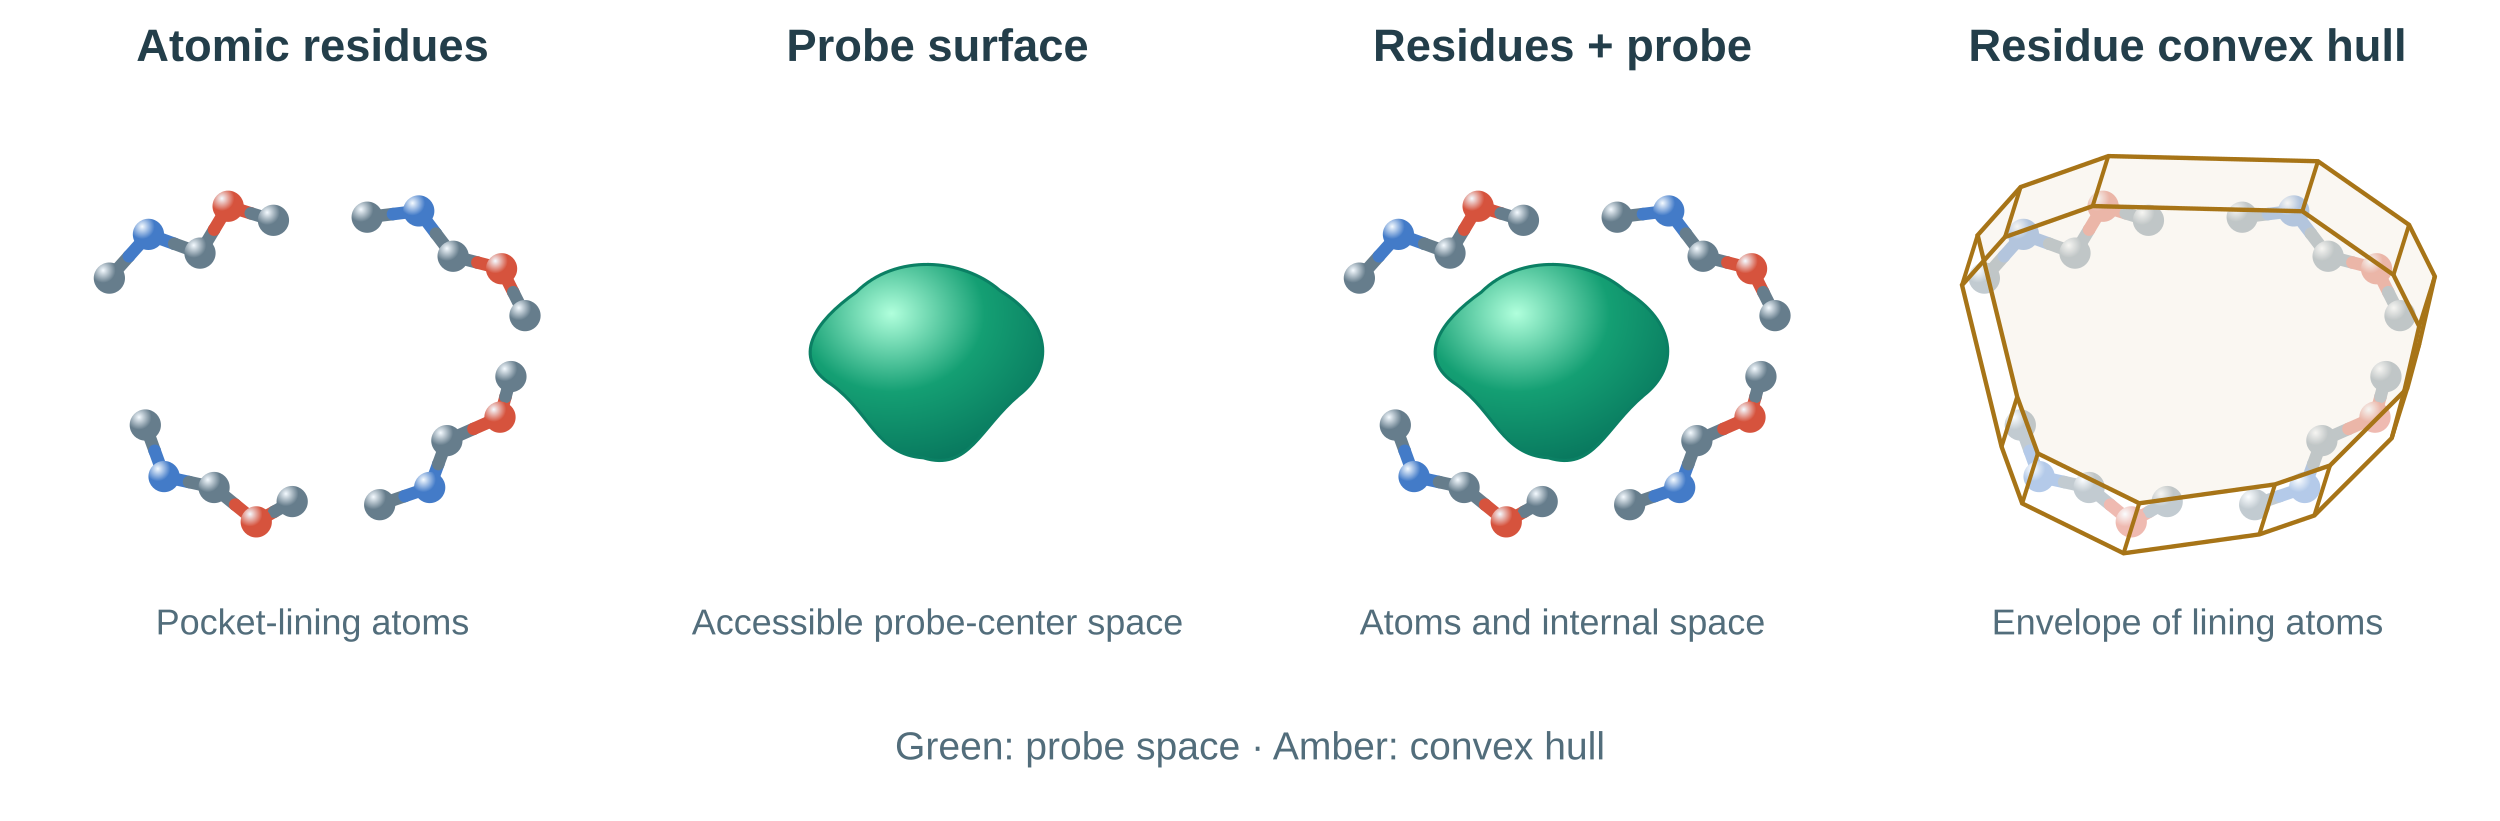
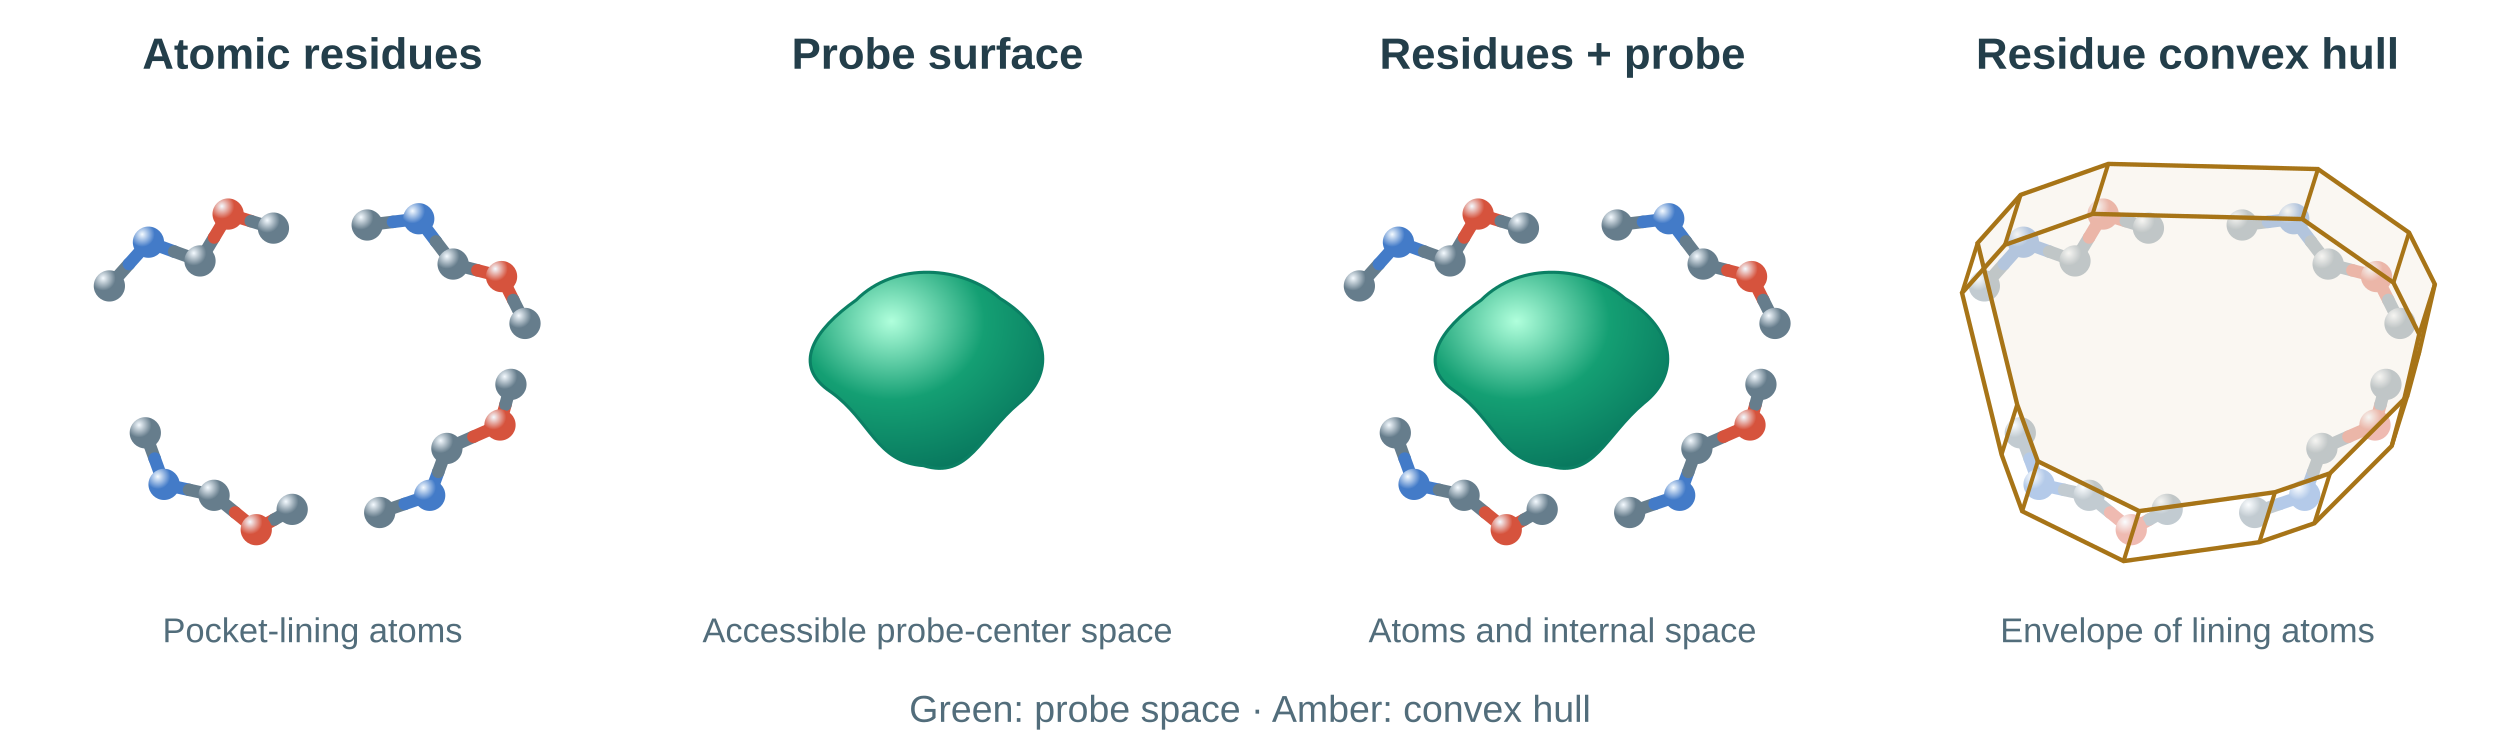
- <svg xmlns="http://www.w3.org/2000/svg" width="1600" height="525" viewBox="0 125 1600 525" role="img" aria-labelledby="title desc">
+ <svg xmlns="http://www.w3.org/2000/svg" width="1600" height="480" viewBox="0 120 1600 480" role="img" aria-labelledby="title desc">
  <defs>
    <radialGradient id="probe" cx="35%" cy="25%" r="80%">
      <stop offset="0" stop-color="#b0ffdc" />
      <stop offset="0.5" stop-color="#149f73" />
      <stop offset="1" stop-color="#08765d" />
    </radialGradient>
    <radialGradient id="atom0" cx="30%" cy="25%" r="80%">
      <stop offset="0" stop-color="#f4faff" />
      <stop offset="0.5" stop-color="#667d8c" />
      <stop offset="1" stop-color="#667d8c" />
    </radialGradient>
    <radialGradient id="atom1" cx="30%" cy="25%" r="80%">
      <stop offset="0" stop-color="#f4faff" />
      <stop offset="0.5" stop-color="#d6533d" />
      <stop offset="1" stop-color="#d6533d" />
    </radialGradient>
    <radialGradient id="atom2" cx="30%" cy="25%" r="80%">
      <stop offset="0" stop-color="#f4faff" />
      <stop offset="0.5" stop-color="#437bc8" />
      <stop offset="1" stop-color="#437bc8" />
    </radialGradient>
  </defs>
  <g font-family="Arial, Helvetica, sans-serif" text-anchor="middle" fill="#233e4a">
-     <text x="200" y="164" font-size="29" font-weight="700">Atomic residues</text>
+     <text x="200" y="164" font-size="28" font-weight="700">Atomic residues</text>
    <g transform="translate(18 188)">
      <path d="M 52 115 L 64.5 101.0" stroke="#667d8c" stroke-width="8" stroke-linecap="round" fill="none" />
      <path d="M 64.5 101.0 L 77 87" stroke="#437bc8" stroke-width="8" stroke-linecap="round" fill="none" />
      <path d="M 77 87 L 93.5 93.0" stroke="#437bc8" stroke-width="8" stroke-linecap="round" fill="none" />
      <path d="M 93.5 93.0 L 110 99" stroke="#667d8c" stroke-width="8" stroke-linecap="round" fill="none" />
      <path d="M 110 99 L 119.0 84.0" stroke="#667d8c" stroke-width="8" stroke-linecap="round" fill="none" />
      <path d="M 119.0 84.0 L 128 69" stroke="#d6533d" stroke-width="8" stroke-linecap="round" fill="none" />
      <path d="M 128 69 L 142.5 73.5" stroke="#d6533d" stroke-width="8" stroke-linecap="round" fill="none" />
      <path d="M 142.5 73.5 L 157 78" stroke="#667d8c" stroke-width="8" stroke-linecap="round" fill="none" />
      <circle cx="52" cy="115" r="10" fill="url(#atom0)" />
      <circle cx="77" cy="87" r="10" fill="url(#atom2)" />
      <circle cx="110" cy="99" r="10" fill="url(#atom0)" />
      <circle cx="128" cy="69" r="10" fill="url(#atom1)" />
      <circle cx="157" cy="78" r="10" fill="url(#atom0)" />
      <path d="M 217 76 L 233.5 74.0" stroke="#667d8c" stroke-width="8" stroke-linecap="round" fill="none" />
      <path d="M 233.5 74.0 L 250 72" stroke="#437bc8" stroke-width="8" stroke-linecap="round" fill="none" />
      <path d="M 250 72 L 261.0 86.5" stroke="#437bc8" stroke-width="8" stroke-linecap="round" fill="none" />
      <path d="M 261.0 86.5 L 272 101" stroke="#667d8c" stroke-width="8" stroke-linecap="round" fill="none" />
      <path d="M 272 101 L 287.5 105.0" stroke="#667d8c" stroke-width="8" stroke-linecap="round" fill="none" />
      <path d="M 287.5 105.0 L 303 109" stroke="#d6533d" stroke-width="8" stroke-linecap="round" fill="none" />
      <path d="M 303 109 L 310.5 124.0" stroke="#d6533d" stroke-width="8" stroke-linecap="round" fill="none" />
      <path d="M 310.5 124.0 L 318 139" stroke="#667d8c" stroke-width="8" stroke-linecap="round" fill="none" />
      <circle cx="217" cy="76" r="10" fill="url(#atom0)" />
      <circle cx="250" cy="72" r="10" fill="url(#atom2)" />
      <circle cx="272" cy="101" r="10" fill="url(#atom0)" />
      <circle cx="303" cy="109" r="10" fill="url(#atom1)" />
      <circle cx="318" cy="139" r="10" fill="url(#atom0)" />
      <path d="M 75 209 L 81.0 225.5" stroke="#667d8c" stroke-width="8" stroke-linecap="round" fill="none" />
      <path d="M 81.0 225.5 L 87 242" stroke="#437bc8" stroke-width="8" stroke-linecap="round" fill="none" />
      <path d="M 87 242 L 103.0 245.5" stroke="#437bc8" stroke-width="8" stroke-linecap="round" fill="none" />
      <path d="M 103.0 245.5 L 119 249" stroke="#667d8c" stroke-width="8" stroke-linecap="round" fill="none" />
      <path d="M 119 249 L 132.5 260.0" stroke="#667d8c" stroke-width="8" stroke-linecap="round" fill="none" />
      <path d="M 132.5 260.0 L 146 271" stroke="#d6533d" stroke-width="8" stroke-linecap="round" fill="none" />
      <path d="M 146 271 L 157.5 264.5" stroke="#d6533d" stroke-width="8" stroke-linecap="round" fill="none" />
      <path d="M 157.5 264.5 L 169 258" stroke="#667d8c" stroke-width="8" stroke-linecap="round" fill="none" />
      <circle cx="75" cy="209" r="10" fill="url(#atom0)" />
      <circle cx="87" cy="242" r="10" fill="url(#atom2)" />
      <circle cx="119" cy="249" r="10" fill="url(#atom0)" />
      <circle cx="146" cy="271" r="10" fill="url(#atom1)" />
      <circle cx="169" cy="258" r="10" fill="url(#atom0)" />
      <path d="M 225 260 L 241.0 254.5" stroke="#667d8c" stroke-width="8" stroke-linecap="round" fill="none" />
      <path d="M 241.0 254.5 L 257 249" stroke="#437bc8" stroke-width="8" stroke-linecap="round" fill="none" />
      <path d="M 257 249 L 262.5 234.0" stroke="#437bc8" stroke-width="8" stroke-linecap="round" fill="none" />
      <path d="M 262.5 234.0 L 268 219" stroke="#667d8c" stroke-width="8" stroke-linecap="round" fill="none" />
      <path d="M 268 219 L 285.0 211.5" stroke="#667d8c" stroke-width="8" stroke-linecap="round" fill="none" />
      <path d="M 285.0 211.5 L 302 204" stroke="#d6533d" stroke-width="8" stroke-linecap="round" fill="none" />
      <path d="M 302 204 L 305.5 191.0" stroke="#d6533d" stroke-width="8" stroke-linecap="round" fill="none" />
      <path d="M 305.5 191.0 L 309 178" stroke="#667d8c" stroke-width="8" stroke-linecap="round" fill="none" />
      <circle cx="225" cy="260" r="10" fill="url(#atom0)" />
      <circle cx="257" cy="249" r="10" fill="url(#atom2)" />
      <circle cx="268" cy="219" r="10" fill="url(#atom0)" />
      <circle cx="302" cy="204" r="10" fill="url(#atom1)" />
      <circle cx="309" cy="178" r="10" fill="url(#atom0)" />
    </g>
-     <text x="200" y="531" font-size="23" fill="#526d7b">Pocket-lining atoms</text>
-     <text x="600" y="164" font-size="29" font-weight="700">Probe surface</text>
+     <text x="200" y="531" font-size="22" fill="#526d7b">Pocket-lining atoms</text>
+     <text x="600" y="164" font-size="28" font-weight="700">Probe surface</text>
    <g transform="translate(418 188)">
      <path d="M 130 124 C 155 99 198 102 222 123 C 255 143 257 172 234 190 C 209 211 202 239 173 230 C 143 228 139 201 114 183 C 88 166 103 143 130 124 Z" fill="url(#probe)" stroke="#0b8064" stroke-width="2" />
    </g>
-     <text x="600" y="531" font-size="23" fill="#526d7b">Accessible probe-center space</text>
-     <text x="1000" y="164" font-size="29" font-weight="700">Residues + probe</text>
+     <text x="600" y="531" font-size="22" fill="#526d7b">Accessible probe-center space</text>
+     <text x="1000" y="164" font-size="28" font-weight="700">Residues + probe</text>
    <g transform="translate(818 188)">
      <path d="M 130 124 C 155 99 198 102 222 123 C 255 143 257 172 234 190 C 209 211 202 239 173 230 C 143 228 139 201 114 183 C 88 166 103 143 130 124 Z" fill="url(#probe)" stroke="#0b8064" stroke-width="2" />
      <path d="M 52 115 L 64.5 101.0" stroke="#667d8c" stroke-width="8" stroke-linecap="round" fill="none" />
      <path d="M 64.5 101.0 L 77 87" stroke="#437bc8" stroke-width="8" stroke-linecap="round" fill="none" />
      <path d="M 77 87 L 93.5 93.0" stroke="#437bc8" stroke-width="8" stroke-linecap="round" fill="none" />
      <path d="M 93.5 93.0 L 110 99" stroke="#667d8c" stroke-width="8" stroke-linecap="round" fill="none" />
      <path d="M 110 99 L 119.0 84.0" stroke="#667d8c" stroke-width="8" stroke-linecap="round" fill="none" />
      <path d="M 119.0 84.0 L 128 69" stroke="#d6533d" stroke-width="8" stroke-linecap="round" fill="none" />
      <path d="M 128 69 L 142.5 73.5" stroke="#d6533d" stroke-width="8" stroke-linecap="round" fill="none" />
      <path d="M 142.5 73.5 L 157 78" stroke="#667d8c" stroke-width="8" stroke-linecap="round" fill="none" />
      <circle cx="52" cy="115" r="10" fill="url(#atom0)" />
      <circle cx="77" cy="87" r="10" fill="url(#atom2)" />
      <circle cx="110" cy="99" r="10" fill="url(#atom0)" />
      <circle cx="128" cy="69" r="10" fill="url(#atom1)" />
      <circle cx="157" cy="78" r="10" fill="url(#atom0)" />
      <path d="M 217 76 L 233.5 74.0" stroke="#667d8c" stroke-width="8" stroke-linecap="round" fill="none" />
      <path d="M 233.5 74.0 L 250 72" stroke="#437bc8" stroke-width="8" stroke-linecap="round" fill="none" />
      <path d="M 250 72 L 261.0 86.5" stroke="#437bc8" stroke-width="8" stroke-linecap="round" fill="none" />
      <path d="M 261.0 86.5 L 272 101" stroke="#667d8c" stroke-width="8" stroke-linecap="round" fill="none" />
      <path d="M 272 101 L 287.5 105.0" stroke="#667d8c" stroke-width="8" stroke-linecap="round" fill="none" />
      <path d="M 287.5 105.0 L 303 109" stroke="#d6533d" stroke-width="8" stroke-linecap="round" fill="none" />
      <path d="M 303 109 L 310.5 124.0" stroke="#d6533d" stroke-width="8" stroke-linecap="round" fill="none" />
      <path d="M 310.5 124.0 L 318 139" stroke="#667d8c" stroke-width="8" stroke-linecap="round" fill="none" />
      <circle cx="217" cy="76" r="10" fill="url(#atom0)" />
      <circle cx="250" cy="72" r="10" fill="url(#atom2)" />
      <circle cx="272" cy="101" r="10" fill="url(#atom0)" />
      <circle cx="303" cy="109" r="10" fill="url(#atom1)" />
      <circle cx="318" cy="139" r="10" fill="url(#atom0)" />
      <path d="M 75 209 L 81.0 225.5" stroke="#667d8c" stroke-width="8" stroke-linecap="round" fill="none" />
      <path d="M 81.0 225.5 L 87 242" stroke="#437bc8" stroke-width="8" stroke-linecap="round" fill="none" />
      <path d="M 87 242 L 103.0 245.5" stroke="#437bc8" stroke-width="8" stroke-linecap="round" fill="none" />
      <path d="M 103.0 245.5 L 119 249" stroke="#667d8c" stroke-width="8" stroke-linecap="round" fill="none" />
      <path d="M 119 249 L 132.5 260.0" stroke="#667d8c" stroke-width="8" stroke-linecap="round" fill="none" />
      <path d="M 132.5 260.0 L 146 271" stroke="#d6533d" stroke-width="8" stroke-linecap="round" fill="none" />
      <path d="M 146 271 L 157.5 264.5" stroke="#d6533d" stroke-width="8" stroke-linecap="round" fill="none" />
      <path d="M 157.5 264.5 L 169 258" stroke="#667d8c" stroke-width="8" stroke-linecap="round" fill="none" />
      <circle cx="75" cy="209" r="10" fill="url(#atom0)" />
      <circle cx="87" cy="242" r="10" fill="url(#atom2)" />
      <circle cx="119" cy="249" r="10" fill="url(#atom0)" />
      <circle cx="146" cy="271" r="10" fill="url(#atom1)" />
      <circle cx="169" cy="258" r="10" fill="url(#atom0)" />
      <path d="M 225 260 L 241.0 254.5" stroke="#667d8c" stroke-width="8" stroke-linecap="round" fill="none" />
      <path d="M 241.0 254.5 L 257 249" stroke="#437bc8" stroke-width="8" stroke-linecap="round" fill="none" />
      <path d="M 257 249 L 262.5 234.0" stroke="#437bc8" stroke-width="8" stroke-linecap="round" fill="none" />
      <path d="M 262.5 234.0 L 268 219" stroke="#667d8c" stroke-width="8" stroke-linecap="round" fill="none" />
      <path d="M 268 219 L 285.0 211.5" stroke="#667d8c" stroke-width="8" stroke-linecap="round" fill="none" />
      <path d="M 285.0 211.5 L 302 204" stroke="#d6533d" stroke-width="8" stroke-linecap="round" fill="none" />
      <path d="M 302 204 L 305.5 191.0" stroke="#d6533d" stroke-width="8" stroke-linecap="round" fill="none" />
      <path d="M 305.5 191.0 L 309 178" stroke="#667d8c" stroke-width="8" stroke-linecap="round" fill="none" />
      <circle cx="225" cy="260" r="10" fill="url(#atom0)" />
      <circle cx="257" cy="249" r="10" fill="url(#atom2)" />
      <circle cx="268" cy="219" r="10" fill="url(#atom0)" />
      <circle cx="302" cy="204" r="10" fill="url(#atom1)" />
      <circle cx="309" cy="178" r="10" fill="url(#atom0)" />
    </g>
-     <text x="1000" y="531" font-size="23" fill="#526d7b">Atoms and internal space</text>
-     <text x="1400" y="164" font-size="29" font-weight="700">Residue convex hull</text>
+     <text x="1000" y="531" font-size="22" fill="#526d7b">Atoms and internal space</text>
+     <text x="1400" y="164" font-size="28" font-weight="700">Residue convex hull</text>
    <g transform="translate(1218 188)">
      <g opacity="0.4">
        <path d="M 52 115 L 64.5 101.0" stroke="#667d8c" stroke-width="8" stroke-linecap="round" fill="none" />
        <path d="M 64.5 101.0 L 77 87" stroke="#437bc8" stroke-width="8" stroke-linecap="round" fill="none" />
        <path d="M 77 87 L 93.5 93.0" stroke="#437bc8" stroke-width="8" stroke-linecap="round" fill="none" />
        <path d="M 93.5 93.0 L 110 99" stroke="#667d8c" stroke-width="8" stroke-linecap="round" fill="none" />
        <path d="M 110 99 L 119.0 84.0" stroke="#667d8c" stroke-width="8" stroke-linecap="round" fill="none" />
        <path d="M 119.0 84.0 L 128 69" stroke="#d6533d" stroke-width="8" stroke-linecap="round" fill="none" />
        <path d="M 128 69 L 142.5 73.5" stroke="#d6533d" stroke-width="8" stroke-linecap="round" fill="none" />
        <path d="M 142.5 73.5 L 157 78" stroke="#667d8c" stroke-width="8" stroke-linecap="round" fill="none" />
        <circle cx="52" cy="115" r="10" fill="url(#atom0)" />
        <circle cx="77" cy="87" r="10" fill="url(#atom2)" />
        <circle cx="110" cy="99" r="10" fill="url(#atom0)" />
        <circle cx="128" cy="69" r="10" fill="url(#atom1)" />
        <circle cx="157" cy="78" r="10" fill="url(#atom0)" />
        <path d="M 217 76 L 233.5 74.0" stroke="#667d8c" stroke-width="8" stroke-linecap="round" fill="none" />
        <path d="M 233.5 74.0 L 250 72" stroke="#437bc8" stroke-width="8" stroke-linecap="round" fill="none" />
        <path d="M 250 72 L 261.0 86.5" stroke="#437bc8" stroke-width="8" stroke-linecap="round" fill="none" />
        <path d="M 261.0 86.5 L 272 101" stroke="#667d8c" stroke-width="8" stroke-linecap="round" fill="none" />
        <path d="M 272 101 L 287.5 105.0" stroke="#667d8c" stroke-width="8" stroke-linecap="round" fill="none" />
        <path d="M 287.5 105.0 L 303 109" stroke="#d6533d" stroke-width="8" stroke-linecap="round" fill="none" />
        <path d="M 303 109 L 310.5 124.0" stroke="#d6533d" stroke-width="8" stroke-linecap="round" fill="none" />
        <path d="M 310.5 124.0 L 318 139" stroke="#667d8c" stroke-width="8" stroke-linecap="round" fill="none" />
        <circle cx="217" cy="76" r="10" fill="url(#atom0)" />
        <circle cx="250" cy="72" r="10" fill="url(#atom2)" />
        <circle cx="272" cy="101" r="10" fill="url(#atom0)" />
        <circle cx="303" cy="109" r="10" fill="url(#atom1)" />
        <circle cx="318" cy="139" r="10" fill="url(#atom0)" />
        <path d="M 75 209 L 81.0 225.5" stroke="#667d8c" stroke-width="8" stroke-linecap="round" fill="none" />
        <path d="M 81.0 225.5 L 87 242" stroke="#437bc8" stroke-width="8" stroke-linecap="round" fill="none" />
        <path d="M 87 242 L 103.0 245.5" stroke="#437bc8" stroke-width="8" stroke-linecap="round" fill="none" />
        <path d="M 103.0 245.5 L 119 249" stroke="#667d8c" stroke-width="8" stroke-linecap="round" fill="none" />
        <path d="M 119 249 L 132.5 260.0" stroke="#667d8c" stroke-width="8" stroke-linecap="round" fill="none" />
        <path d="M 132.5 260.0 L 146 271" stroke="#d6533d" stroke-width="8" stroke-linecap="round" fill="none" />
        <path d="M 146 271 L 157.5 264.5" stroke="#d6533d" stroke-width="8" stroke-linecap="round" fill="none" />
        <path d="M 157.5 264.5 L 169 258" stroke="#667d8c" stroke-width="8" stroke-linecap="round" fill="none" />
        <circle cx="75" cy="209" r="10" fill="url(#atom0)" />
        <circle cx="87" cy="242" r="10" fill="url(#atom2)" />
        <circle cx="119" cy="249" r="10" fill="url(#atom0)" />
        <circle cx="146" cy="271" r="10" fill="url(#atom1)" />
        <circle cx="169" cy="258" r="10" fill="url(#atom0)" />
        <path d="M 225 260 L 241.0 254.5" stroke="#667d8c" stroke-width="8" stroke-linecap="round" fill="none" />
        <path d="M 241.0 254.5 L 257 249" stroke="#437bc8" stroke-width="8" stroke-linecap="round" fill="none" />
        <path d="M 257 249 L 262.5 234.0" stroke="#437bc8" stroke-width="8" stroke-linecap="round" fill="none" />
        <path d="M 262.5 234.0 L 268 219" stroke="#667d8c" stroke-width="8" stroke-linecap="round" fill="none" />
        <path d="M 268 219 L 285.0 211.5" stroke="#667d8c" stroke-width="8" stroke-linecap="round" fill="none" />
        <path d="M 285.0 211.5 L 302 204" stroke="#d6533d" stroke-width="8" stroke-linecap="round" fill="none" />
        <path d="M 302 204 L 305.5 191.0" stroke="#d6533d" stroke-width="8" stroke-linecap="round" fill="none" />
        <path d="M 305.5 191.0 L 309 178" stroke="#667d8c" stroke-width="8" stroke-linecap="round" fill="none" />
        <circle cx="225" cy="260" r="10" fill="url(#atom0)" />
        <circle cx="257" cy="249" r="10" fill="url(#atom2)" />
        <circle cx="268" cy="219" r="10" fill="url(#atom0)" />
        <circle cx="302" cy="204" r="10" fill="url(#atom1)" />
        <circle cx="309" cy="178" r="10" fill="url(#atom0)" />
      </g>
      <polygon points="151.1,259.1 86.2,227.2 73.0,190.9 47.7,87.5 75.2,56.7 131.3,36.9 265.5,40.2 323.8,80.9 340.3,113.9 330.4,156.8 322.7,185.4 273.2,234.9 238.0,247.0" fill="#a77417" fill-opacity="0.055" stroke="#a77417" stroke-width="2.8" />
      <polygon points="141.1,291.1 76.2,259.2 63.0,222.9 37.7,119.5 65.2,88.7 121.3,68.9 255.5,72.2 313.8,112.9 330.3,145.9 320.4,188.8 312.7,217.4 263.2,266.9 228.0,279.0" fill="none" stroke="#a77417" stroke-width="2.8" />
      <path d="M 151.1 259.1 L 141.1 291.1" stroke="#a77417" stroke-width="2.6" />
      <path d="M 86.2 227.2 L 76.2 259.2" stroke="#a77417" stroke-width="2.6" />
      <path d="M 73.0 190.9 L 63.0 222.9" stroke="#a77417" stroke-width="2.6" />
      <path d="M 47.7 87.5 L 37.7 119.5" stroke="#a77417" stroke-width="2.6" />
      <path d="M 75.2 56.7 L 65.2 88.7" stroke="#a77417" stroke-width="2.6" />
      <path d="M 131.3 36.9 L 121.3 68.9" stroke="#a77417" stroke-width="2.6" />
      <path d="M 265.5 40.2 L 255.5 72.2" stroke="#a77417" stroke-width="2.6" />
      <path d="M 323.8 80.9 L 313.8 112.9" stroke="#a77417" stroke-width="2.6" />
      <path d="M 340.3 113.9 L 330.3 145.9" stroke="#a77417" stroke-width="2.6" />
      <path d="M 330.4 156.8 L 320.4 188.8" stroke="#a77417" stroke-width="2.6" />
      <path d="M 322.7 185.4 L 312.7 217.4" stroke="#a77417" stroke-width="2.6" />
      <path d="M 273.2 234.9 L 263.2 266.9" stroke="#a77417" stroke-width="2.6" />
      <path d="M 238.0 247.0 L 228.0 279.0" stroke="#a77417" stroke-width="2.6" />
    </g>
-     <text x="1400" y="531" font-size="23" fill="#526d7b">Envelope of lining atoms</text>
-     <text x="800" y="611" font-size="25" fill="#526d7b">Green: probe space     ·     Amber: convex hull</text>
+     <text x="1400" y="531" font-size="22" fill="#526d7b">Envelope of lining atoms</text>
+     <text x="800" y="582" font-size="24" fill="#526d7b">Green: probe space     ·     Amber: convex hull</text>
  </g>
</svg>
